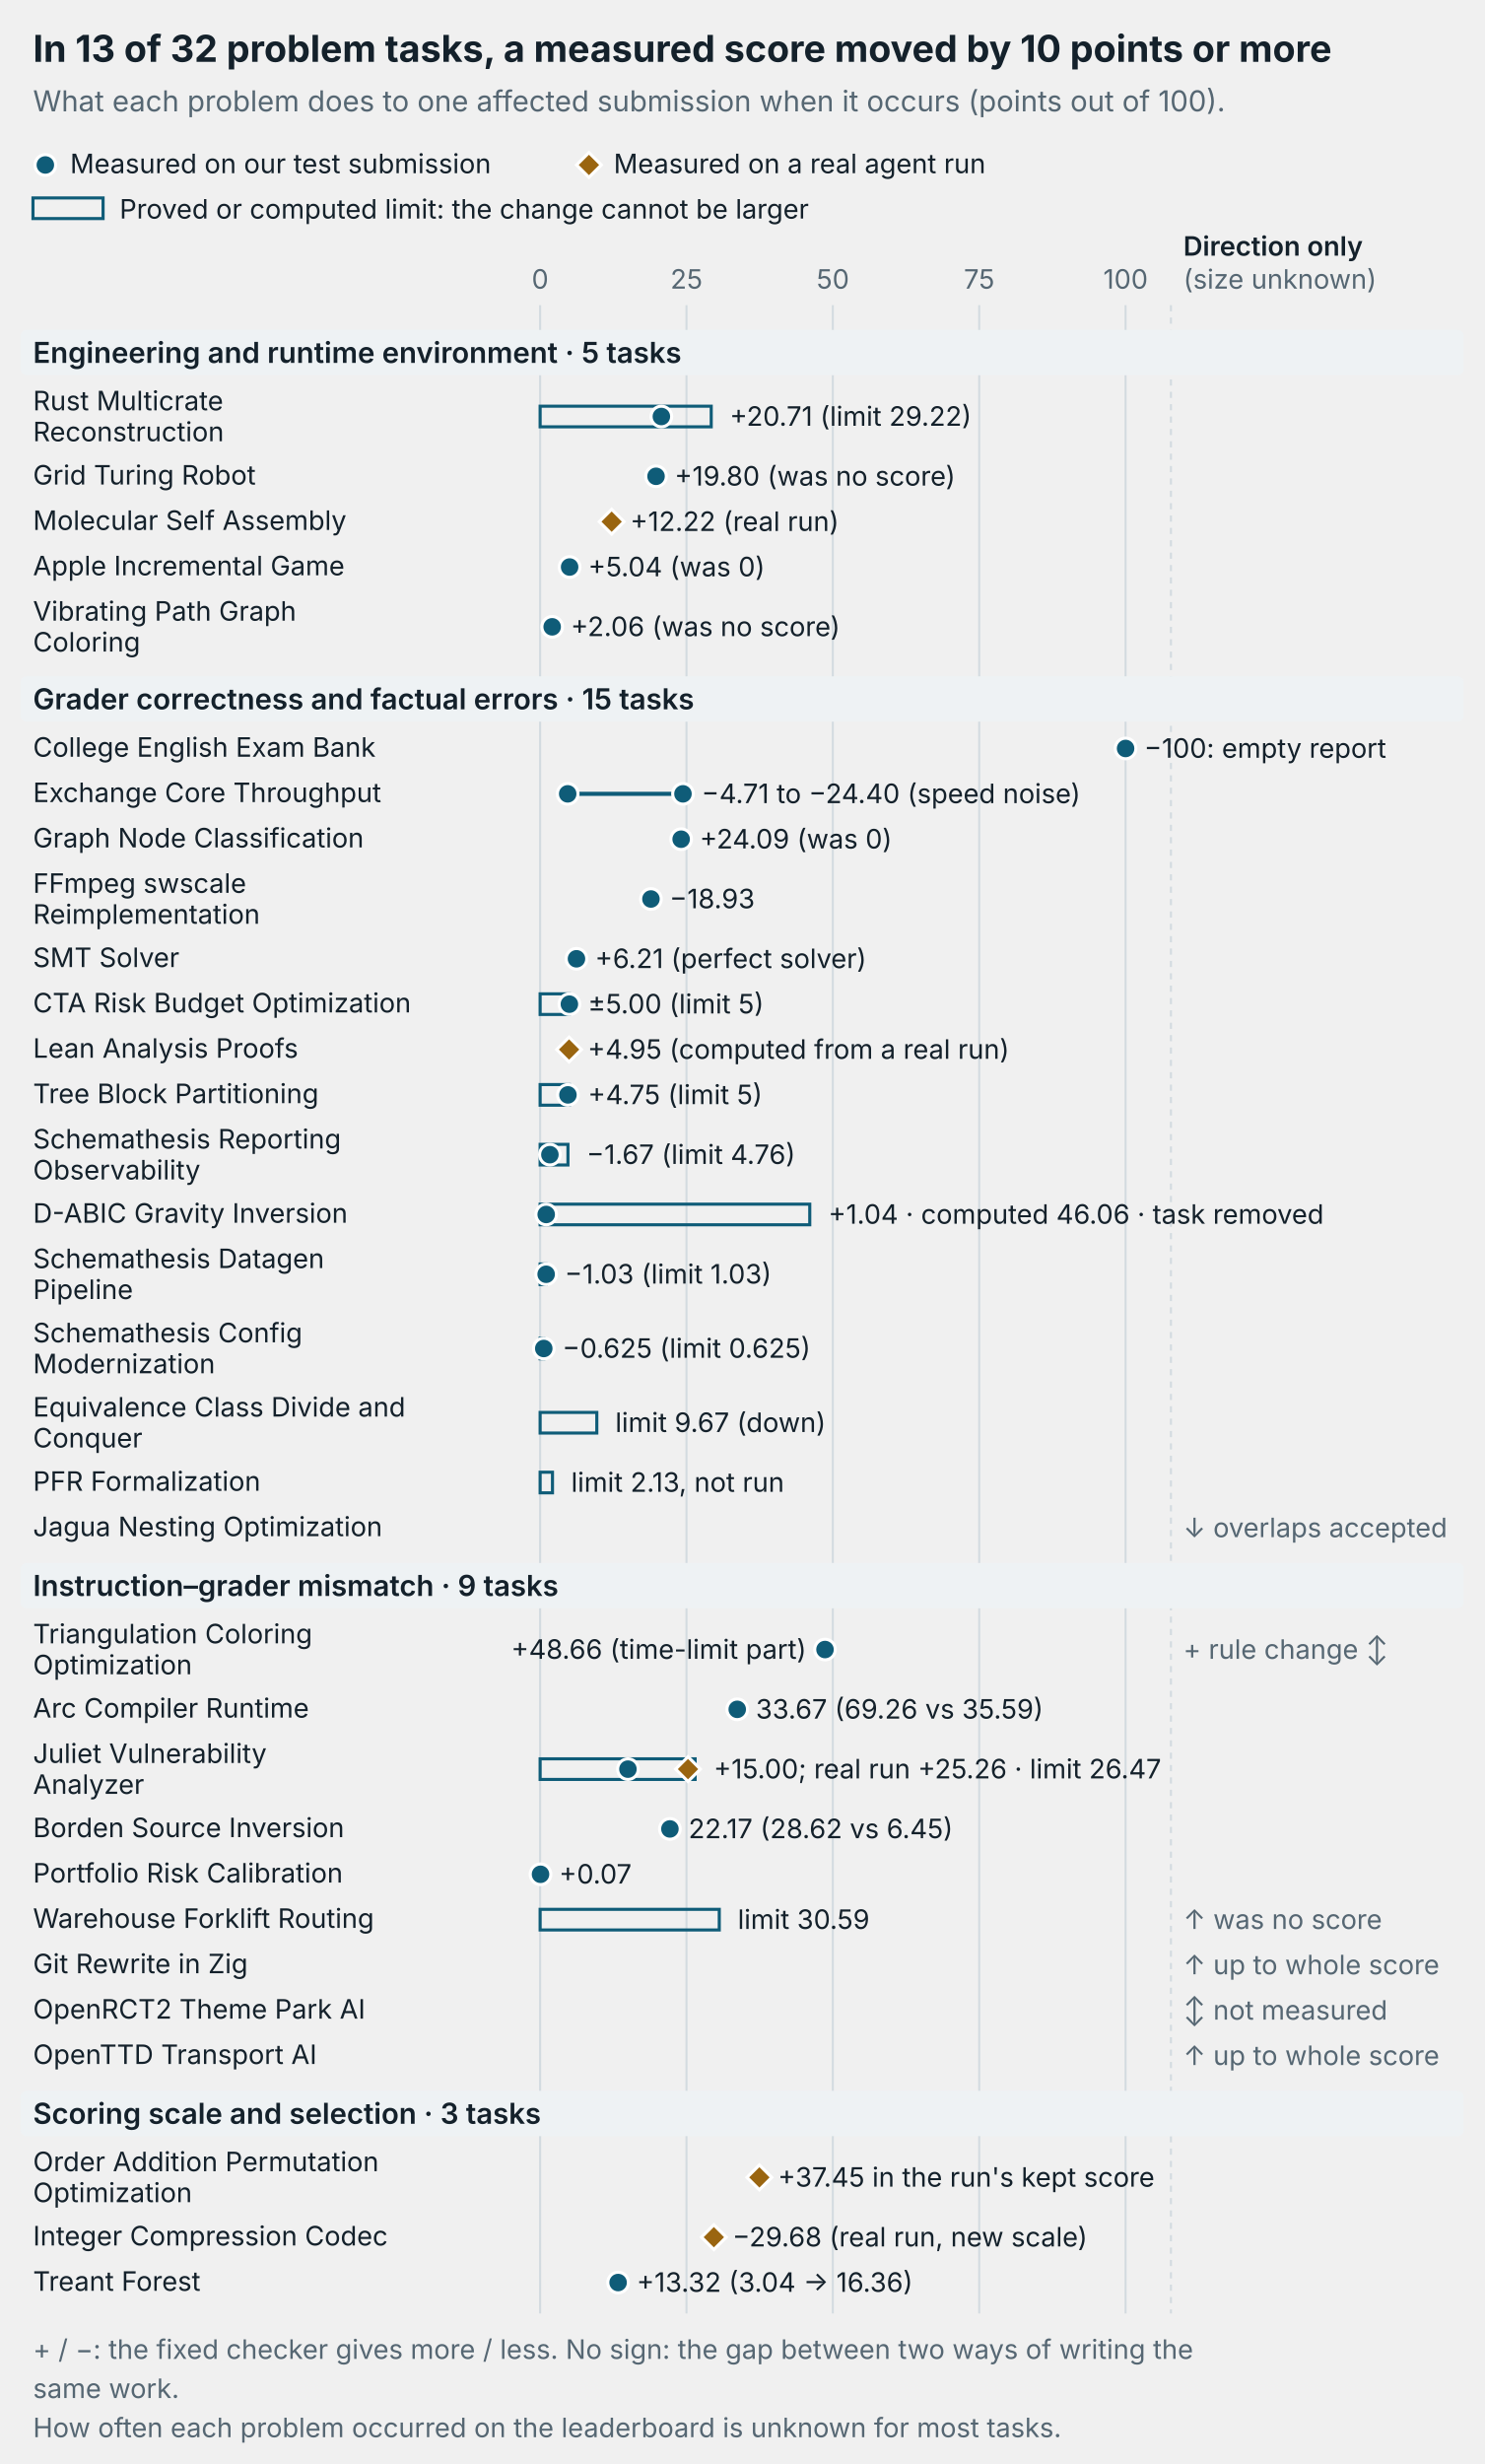
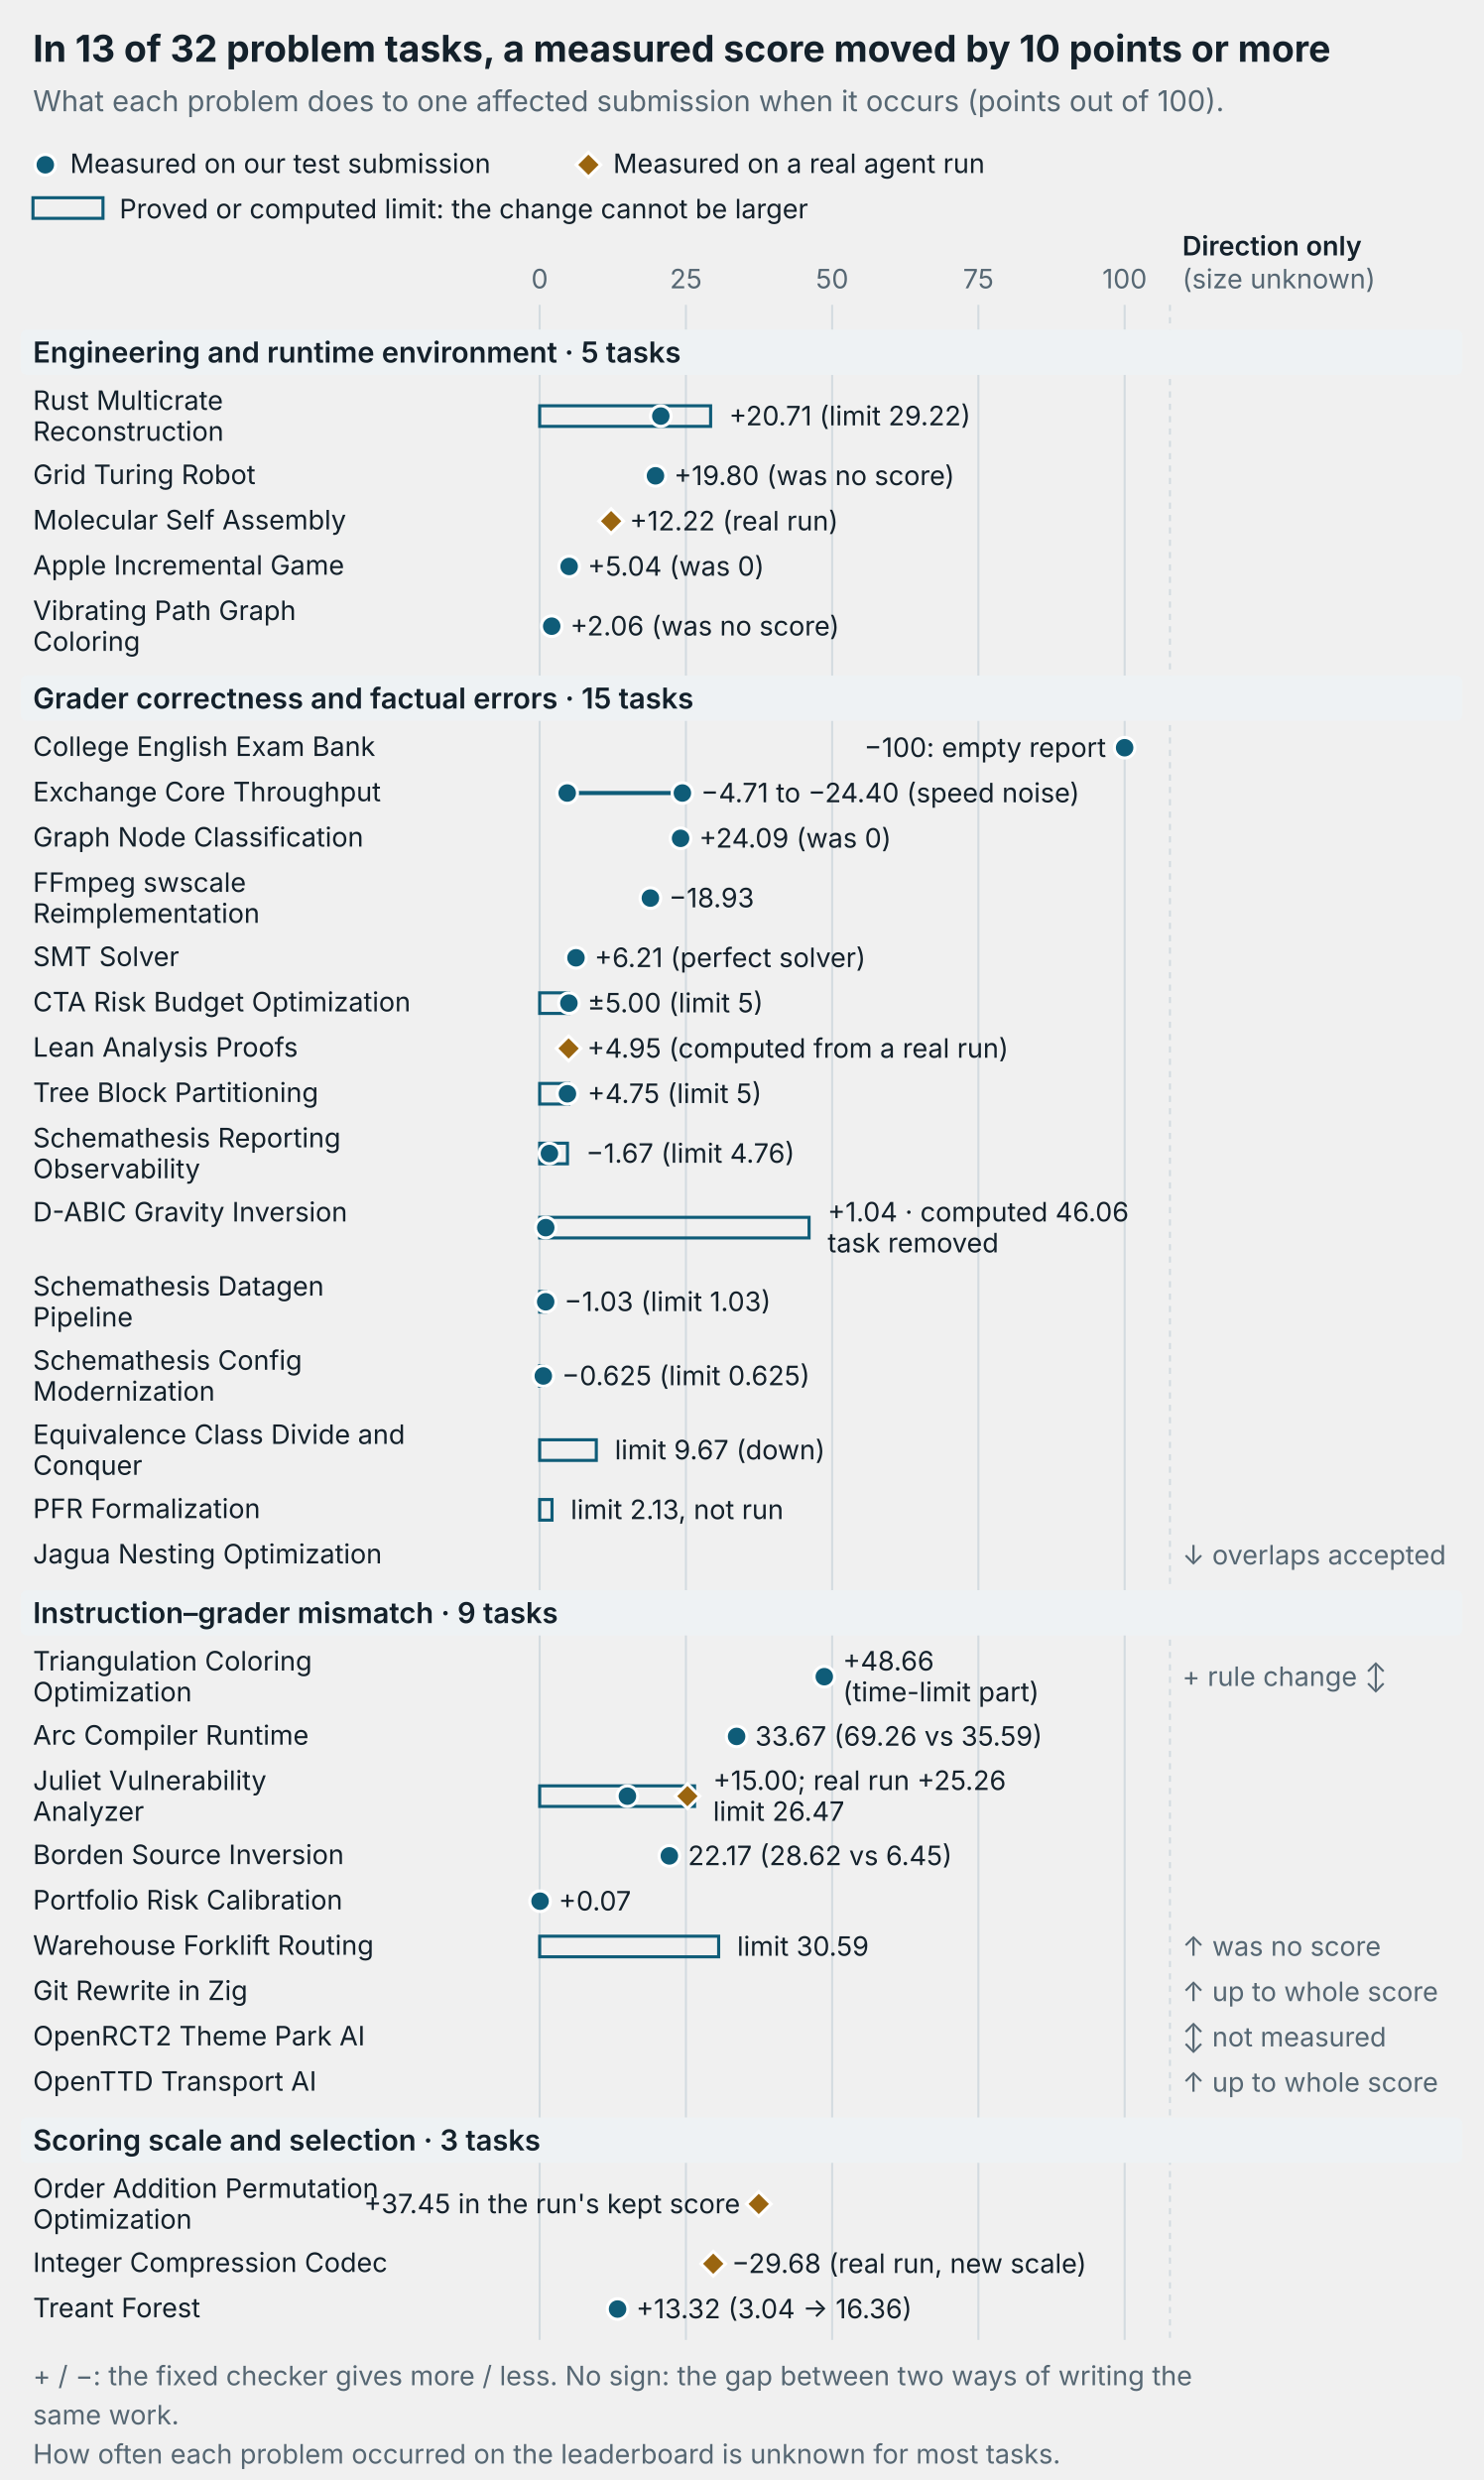
- <svg xmlns="http://www.w3.org/2000/svg" viewBox="0 0 720 1195" role="img">
+ <svg xmlns="http://www.w3.org/2000/svg" viewBox="0 0 720 1204" role="img">
  <style>
  .ink{fill:#14212b} .muted{fill:#566773} .rule{stroke:#d3dbe0} .bg{fill:#ffffff}
  .good{fill:#2c7a57} .bad{fill:#ad3528} .warn{fill:#9a6510} .acc{fill:#0f5c78}
  .accS{stroke:#0f5c78} .inkS{stroke:#14212b} .warnS{stroke:#9a6510} .mutedS{stroke:#566773}
  .accBg{fill:#e3eff4} .ioRing{stroke:#ffffff} .ioBand{fill:#eef2f4}
  text{font-family:"IBM Plex Sans",system-ui,-apple-system,"Segoe UI",sans-serif}
  @media (prefers-color-scheme: dark){
    .ink{fill:#e2e9ed} .muted{fill:#95a6b1} .rule{stroke:#2a3843} .bg{fill:#152029}
    .good{fill:#6cc79a} .bad{fill:#f08a7c} .warn{fill:#e0a64a} .acc{fill:#6cb6d3}
    .accS{stroke:#6cb6d3} .inkS{stroke:#e2e9ed} .warnS{stroke:#e0a64a} .mutedS{stroke:#95a6b1}
    .accBg{fill:#16303c} .ioRing{stroke:#152029} .ioBand{fill:#1c2a34}
  }
</style>
  <text x="16" y="30" class="ink" font-size="18" text-anchor="start" font-weight="700">In 13 of 32 problem tasks, a measured score moved by 10 points or more</text>
  <text x="16" y="54" class="muted" font-size="14" text-anchor="start" font-weight="400">What each problem does to one affected submission when it occurs (points out of 100).</text>
  <circle cx="22" cy="80" r="5" class="acc ioRing" stroke-width="1.5" />
  <text x="34" y="84" class="ink" font-size="13" text-anchor="start" font-weight="400">Measured on our test submission</text>
  <path d="M285.68 74L291.68 80L285.68 86L279.68 80Z" class="warn ioRing" stroke-width="1.5" />
  <text x="297.68" y="84" class="ink" font-size="13" text-anchor="start" font-weight="400">Measured on a real agent run</text>
  <rect x="16" y="96" width="34" height="10" fill="none" class="accS" stroke-width="1.5" />
  <text x="58" y="106" class="ink" font-size="13" text-anchor="start" font-weight="400">Proved or computed limit: the change cannot be larger</text>
  <text x="574" y="124" class="ink" font-size="13" text-anchor="start" font-weight="600">Direction only</text>
  <text x="574" y="140" class="muted" font-size="13" text-anchor="start" font-weight="400">(size unknown)</text>
  <text x="262" y="140" class="muted" font-size="13" text-anchor="middle" font-weight="400">0</text>
  <text x="333" y="140" class="muted" font-size="13" text-anchor="middle" font-weight="400">25</text>
  <text x="404" y="140" class="muted" font-size="13" text-anchor="middle" font-weight="400">50</text>
  <text x="475" y="140" class="muted" font-size="13" text-anchor="middle" font-weight="400">75</text>
  <text x="546" y="140" class="muted" font-size="13" text-anchor="middle" font-weight="400">100</text>
-   <line x1="262.0" y1="148" x2="262.0" y2="1122" class="rule" stroke-width="1" />
-   <line x1="333.0" y1="148" x2="333.0" y2="1122" class="rule" stroke-width="1" />
-   <line x1="404.0" y1="148" x2="404.0" y2="1122" class="rule" stroke-width="1" />
-   <line x1="475.0" y1="148" x2="475.0" y2="1122" class="rule" stroke-width="1" />
-   <line x1="546.0" y1="148" x2="546.0" y2="1122" class="rule" stroke-width="1" />
-   <line x1="568" y1="148" x2="568" y2="1122" class="rule" stroke-width="1" stroke-dasharray="3 3" />
+   <line x1="262.0" y1="148" x2="262.0" y2="1136" class="rule" stroke-width="1" />
+   <line x1="333.0" y1="148" x2="333.0" y2="1136" class="rule" stroke-width="1" />
+   <line x1="404.0" y1="148" x2="404.0" y2="1136" class="rule" stroke-width="1" />
+   <line x1="475.0" y1="148" x2="475.0" y2="1136" class="rule" stroke-width="1" />
+   <line x1="546.0" y1="148" x2="546.0" y2="1136" class="rule" stroke-width="1" />
+   <line x1="568" y1="148" x2="568" y2="1136" class="rule" stroke-width="1" stroke-dasharray="3 3" />
  <rect x="10" y="160" width="700" height="22" rx="3" class="ioBand" />
  <text x="16" y="176" class="ink" font-size="14" text-anchor="start" font-weight="600">Engineering and runtime environment · 5 tasks</text>
  <text x="16" y="199" class="ink" font-size="13" text-anchor="start" font-weight="400">Rust Multicrate</text>
  <text x="16" y="214" class="ink" font-size="13" text-anchor="start" font-weight="400">Reconstruction</text>
  <rect x="262" y="197" width="83.0" height="10" fill="none" class="accS" stroke-width="1.5" />
  <circle cx="320.816" cy="202" r="5" class="acc ioRing" stroke-width="1.5" />
  <text x="353.985" y="206.5" class="ink" font-size="13" text-anchor="start" font-weight="400">+20.71 (limit 29.22)</text>
  <text x="16" y="235" class="ink" font-size="13" text-anchor="start" font-weight="400">Grid Turing Robot</text>
  <circle cx="318.232" cy="231" r="5" class="acc ioRing" stroke-width="1.5" />
  <text x="327.232" y="235.5" class="ink" font-size="13" text-anchor="start" font-weight="400">+19.80 (was no score)</text>
  <text x="16" y="257" class="ink" font-size="13" text-anchor="start" font-weight="400">Molecular Self Assembly</text>
  <path d="M296.702 247L302.702 253L296.702 259L290.702 253Z" class="warn ioRing" stroke-width="1.5" />
  <text x="305.702" y="257.5" class="ink" font-size="13" text-anchor="start" font-weight="400">+12.22 (real run)</text>
  <text x="16" y="279" class="ink" font-size="13" text-anchor="start" font-weight="400">Apple Incremental Game</text>
  <circle cx="276.314" cy="275" r="5" class="acc ioRing" stroke-width="1.5" />
  <text x="285.314" y="279.5" class="ink" font-size="13" text-anchor="start" font-weight="400">+5.04 (was 0)</text>
  <text x="16" y="301" class="ink" font-size="13" text-anchor="start" font-weight="400">Vibrating Path Graph</text>
  <text x="16" y="316" class="ink" font-size="13" text-anchor="start" font-weight="400">Coloring</text>
  <circle cx="267.85" cy="304" r="5" class="acc ioRing" stroke-width="1.5" />
  <text x="276.85" y="308.5" class="ink" font-size="13" text-anchor="start" font-weight="400">+2.06 (was no score)</text>
  <rect x="10" y="328" width="700" height="22" rx="3" class="ioBand" />
  <text x="16" y="344" class="ink" font-size="14" text-anchor="start" font-weight="600">Grader correctness and factual errors · 15 tasks</text>
  <text x="16" y="367" class="ink" font-size="13" text-anchor="start" font-weight="400">College English Exam Bank</text>
  <circle cx="546" cy="363" r="5" class="acc ioRing" stroke-width="1.5" />
-   <text x="555" y="367.5" class="ink" font-size="13" text-anchor="start" font-weight="400">−100: empty report</text>
+   <text x="537" y="367.5" class="ink" font-size="13" text-anchor="end" font-weight="400">−100: empty report</text>
  <text x="16" y="389" class="ink" font-size="13" text-anchor="start" font-weight="400">Exchange Core Throughput</text>
  <line x1="275.4" y1="385" x2="331.3" y2="385" class="accS" stroke-width="2" />
  <circle cx="275.376" cy="385" r="5" class="acc ioRing" stroke-width="1.5" />
  <circle cx="331.296" cy="385" r="5" class="acc ioRing" stroke-width="1.5" />
  <text x="340.296" y="389.5" class="ink" font-size="13" text-anchor="start" font-weight="400">−4.71 to −24.40 (speed noise)</text>
  <text x="16" y="411" class="ink" font-size="13" text-anchor="start" font-weight="400">Graph Node Classification</text>
  <circle cx="330.413" cy="407" r="5" class="acc ioRing" stroke-width="1.5" />
  <text x="339.413" y="411.5" class="ink" font-size="13" text-anchor="start" font-weight="400">+24.09 (was 0)</text>
  <text x="16" y="433" class="ink" font-size="13" text-anchor="start" font-weight="400">FFmpeg swscale</text>
  <text x="16" y="448" class="ink" font-size="13" text-anchor="start" font-weight="400">Reimplementation</text>
  <circle cx="315.761" cy="436" r="5" class="acc ioRing" stroke-width="1.5" />
  <text x="324.761" y="440.5" class="ink" font-size="13" text-anchor="start" font-weight="400">−18.93</text>
  <text x="16" y="469" class="ink" font-size="13" text-anchor="start" font-weight="400">SMT Solver</text>
  <circle cx="279.636" cy="465" r="5" class="acc ioRing" stroke-width="1.5" />
  <text x="288.636" y="469.5" class="ink" font-size="13" text-anchor="start" font-weight="400">+6.21 (perfect solver)</text>
  <text x="16" y="491" class="ink" font-size="13" text-anchor="start" font-weight="400">CTA Risk Budget Optimization</text>
  <rect x="262" y="482" width="14.2" height="10" fill="none" class="accS" stroke-width="1.5" />
  <circle cx="276.2" cy="487" r="5" class="acc ioRing" stroke-width="1.5" />
  <text x="285.2" y="491.5" class="ink" font-size="13" text-anchor="start" font-weight="400">±5.00 (limit 5)</text>
  <text x="16" y="513" class="ink" font-size="13" text-anchor="start" font-weight="400">Lean Analysis Proofs</text>
  <path d="M276.047 503L282.047 509L276.047 515L270.047 509Z" class="warn ioRing" stroke-width="1.5" />
  <text x="285.047" y="513.5" class="ink" font-size="13" text-anchor="start" font-weight="400">+4.95 (computed from a real run)</text>
  <text x="16" y="535" class="ink" font-size="13" text-anchor="start" font-weight="400">Tree Block Partitioning</text>
  <rect x="262" y="526" width="14.2" height="10" fill="none" class="accS" stroke-width="1.5" />
  <circle cx="275.49" cy="531" r="5" class="acc ioRing" stroke-width="1.5" />
  <text x="285.2" y="535.5" class="ink" font-size="13" text-anchor="start" font-weight="400">+4.75 (limit 5)</text>
  <text x="16" y="557" class="ink" font-size="13" text-anchor="start" font-weight="400">Schemathesis Reporting</text>
  <text x="16" y="572" class="ink" font-size="13" text-anchor="start" font-weight="400">Observability</text>
  <rect x="262" y="555" width="13.5" height="10" fill="none" class="accS" stroke-width="1.5" />
  <circle cx="266.743" cy="560" r="5" class="acc ioRing" stroke-width="1.5" />
  <text x="284.518" y="564.5" class="ink" font-size="13" text-anchor="start" font-weight="400">−1.67 (limit 4.76)</text>
  <text x="16" y="593" class="ink" font-size="13" text-anchor="start" font-weight="400">D-ABIC Gravity Inversion</text>
-   <rect x="262" y="584" width="130.8" height="10" fill="none" class="accS" stroke-width="1.5" />
-   <circle cx="264.954" cy="589" r="5" class="acc ioRing" stroke-width="1.5" />
-   <text x="401.81" y="593.5" class="ink" font-size="13" text-anchor="start" font-weight="400">+1.04 · computed 46.06 · task removed</text>
-   <text x="16" y="615" class="ink" font-size="13" text-anchor="start" font-weight="400">Schemathesis Datagen</text>
-   <text x="16" y="630" class="ink" font-size="13" text-anchor="start" font-weight="400">Pipeline</text>
-   <rect x="262" y="613" width="2.9" height="10" fill="none" class="accS" stroke-width="1.5" />
-   <circle cx="264.925" cy="618" r="5" class="acc ioRing" stroke-width="1.5" />
-   <text x="273.925" y="622.5" class="ink" font-size="13" text-anchor="start" font-weight="400">−1.03 (limit 1.03)</text>
-   <text x="16" y="651" class="ink" font-size="13" text-anchor="start" font-weight="400">Schemathesis Config</text>
-   <text x="16" y="666" class="ink" font-size="13" text-anchor="start" font-weight="400">Modernization</text>
-   <rect x="262" y="649" width="1.8" height="10" fill="none" class="accS" stroke-width="1.5" />
-   <circle cx="263.775" cy="654" r="5" class="acc ioRing" stroke-width="1.5" />
-   <text x="272.775" y="658.5" class="ink" font-size="13" text-anchor="start" font-weight="400">−0.625 (limit 0.625)</text>
-   <text x="16" y="687" class="ink" font-size="13" text-anchor="start" font-weight="400">Equivalence Class Divide and</text>
-   <text x="16" y="702" class="ink" font-size="13" text-anchor="start" font-weight="400">Conquer</text>
-   <rect x="262" y="685" width="27.5" height="10" fill="none" class="accS" stroke-width="1.5" />
-   <text x="298.463" y="694.5" class="ink" font-size="13" text-anchor="start" font-weight="400">limit 9.67 (down)</text>
-   <text x="16" y="723" class="ink" font-size="13" text-anchor="start" font-weight="400">PFR Formalization</text>
-   <rect x="262" y="714" width="6.0" height="10" fill="none" class="accS" stroke-width="1.5" />
-   <text x="277.049" y="723.5" class="ink" font-size="13" text-anchor="start" font-weight="400">limit 2.13, not run</text>
-   <text x="16" y="745" class="ink" font-size="13" text-anchor="start" font-weight="400">Jagua Nesting Optimization</text>
-   <text x="574" y="745.5" class="muted" font-size="13" text-anchor="start" font-weight="400">↓ overlaps accepted</text>
-   <rect x="10" y="758" width="700" height="22" rx="3" class="ioBand" />
-   <text x="16" y="774" class="ink" font-size="14" text-anchor="start" font-weight="600">Instruction–grader mismatch · 9 tasks</text>
-   <text x="16" y="797" class="ink" font-size="13" text-anchor="start" font-weight="400">Triangulation Coloring</text>
-   <text x="16" y="812" class="ink" font-size="13" text-anchor="start" font-weight="400">Optimization</text>
-   <circle cx="400.194" cy="800" r="5" class="acc ioRing" stroke-width="1.5" />
-   <text x="391.194" y="804.5" class="ink" font-size="13" text-anchor="end" font-weight="400">+48.66 (time-limit part)</text>
-   <text x="574" y="804.5" class="muted" font-size="13" text-anchor="start" font-weight="400">+ rule change ↕</text>
-   <text x="16" y="833" class="ink" font-size="13" text-anchor="start" font-weight="400">Arc Compiler Runtime</text>
-   <circle cx="357.623" cy="829" r="5" class="acc ioRing" stroke-width="1.5" />
-   <text x="366.623" y="833.5" class="ink" font-size="13" text-anchor="start" font-weight="400">33.67 (69.26 vs 35.59)</text>
-   <text x="16" y="855" class="ink" font-size="13" text-anchor="start" font-weight="400">Juliet Vulnerability</text>
-   <text x="16" y="870" class="ink" font-size="13" text-anchor="start" font-weight="400">Analyzer</text>
-   <rect x="262" y="853" width="75.2" height="10" fill="none" class="accS" stroke-width="1.5" />
-   <circle cx="304.6" cy="858" r="5" class="acc ioRing" stroke-width="1.5" />
-   <path d="M333.738 852L339.738 858L333.738 864L327.738 858Z" class="warn ioRing" stroke-width="1.5" />
-   <text x="346.186" y="862.5" class="ink" font-size="13" text-anchor="start" font-weight="400">+15.00; real run +25.26 · limit 26.47</text>
-   <text x="16" y="891" class="ink" font-size="13" text-anchor="start" font-weight="400">Borden Source Inversion</text>
-   <circle cx="324.963" cy="887" r="5" class="acc ioRing" stroke-width="1.5" />
-   <text x="333.963" y="891.5" class="ink" font-size="13" text-anchor="start" font-weight="400">22.17 (28.62 vs 6.45)</text>
-   <text x="16" y="913" class="ink" font-size="13" text-anchor="start" font-weight="400">Portfolio Risk Calibration</text>
-   <circle cx="262.199" cy="909" r="5" class="acc ioRing" stroke-width="1.5" />
-   <text x="271.199" y="913.5" class="ink" font-size="13" text-anchor="start" font-weight="400">+0.07</text>
-   <text x="16" y="935" class="ink" font-size="13" text-anchor="start" font-weight="400">Warehouse Forklift Routing</text>
-   <rect x="262" y="926" width="86.9" height="10" fill="none" class="accS" stroke-width="1.5" />
-   <text x="357.864" y="935.5" class="ink" font-size="13" text-anchor="start" font-weight="400">limit 30.59</text>
-   <text x="574" y="935.5" class="muted" font-size="13" text-anchor="start" font-weight="400">↑ was no score</text>
-   <text x="16" y="957" class="ink" font-size="13" text-anchor="start" font-weight="400">Git Rewrite in Zig</text>
-   <text x="574" y="957.5" class="muted" font-size="13" text-anchor="start" font-weight="400">↑ up to whole score</text>
-   <text x="16" y="979" class="ink" font-size="13" text-anchor="start" font-weight="400">OpenRCT2 Theme Park AI</text>
-   <text x="574" y="979.5" class="muted" font-size="13" text-anchor="start" font-weight="400">↕ not measured</text>
-   <text x="16" y="1001" class="ink" font-size="13" text-anchor="start" font-weight="400">OpenTTD Transport AI</text>
-   <text x="574" y="1001.5" class="muted" font-size="13" text-anchor="start" font-weight="400">↑ up to whole score</text>
-   <rect x="10" y="1014" width="700" height="22" rx="3" class="ioBand" />
-   <text x="16" y="1030" class="ink" font-size="14" text-anchor="start" font-weight="600">Scoring scale and selection · 3 tasks</text>
-   <text x="16" y="1053" class="ink" font-size="13" text-anchor="start" font-weight="400">Order Addition Permutation</text>
-   <text x="16" y="1068" class="ink" font-size="13" text-anchor="start" font-weight="400">Optimization</text>
-   <path d="M368.361 1050L374.361 1056L368.361 1062L362.361 1056Z" class="warn ioRing" stroke-width="1.5" />
-   <text x="377.361" y="1060.5" class="ink" font-size="13" text-anchor="start" font-weight="400">+37.45 in the run's kept score</text>
-   <text x="16" y="1089" class="ink" font-size="13" text-anchor="start" font-weight="400">Integer Compression Codec</text>
-   <path d="M346.278 1079L352.278 1085L346.278 1091L340.278 1085Z" class="warn ioRing" stroke-width="1.5" />
-   <text x="355.278" y="1089.5" class="ink" font-size="13" text-anchor="start" font-weight="400">−29.68 (real run, new scale)</text>
-   <text x="16" y="1111" class="ink" font-size="13" text-anchor="start" font-weight="400">Treant Forest</text>
-   <circle cx="299.829" cy="1107" r="5" class="acc ioRing" stroke-width="1.5" />
-   <text x="308.829" y="1111.5" class="ink" font-size="13" text-anchor="start" font-weight="400">+13.32 (3.04 → 16.36)</text>
-   <text x="16" y="1144" class="muted" font-size="13" text-anchor="start" font-weight="400">+ / −: the fixed checker gives more / less. No sign: the gap between two ways of writing the</text>
-   <text x="16" y="1163" class="muted" font-size="13" text-anchor="start" font-weight="400">same work.</text>
-   <text x="16" y="1182" class="muted" font-size="13" text-anchor="start" font-weight="400">How often each problem occurred on the leaderboard is unknown for most tasks.</text>
+   <rect x="262" y="591" width="130.8" height="10" fill="none" class="accS" stroke-width="1.5" />
+   <circle cx="264.954" cy="596" r="5" class="acc ioRing" stroke-width="1.5" />
+   <text x="401.81" y="593" class="ink" font-size="13" text-anchor="start" font-weight="400">+1.04 · computed 46.06</text>
+   <text x="401.81" y="608" class="ink" font-size="13" text-anchor="start" font-weight="400">task removed</text>
+   <text x="16" y="629" class="ink" font-size="13" text-anchor="start" font-weight="400">Schemathesis Datagen</text>
+   <text x="16" y="644" class="ink" font-size="13" text-anchor="start" font-weight="400">Pipeline</text>
+   <rect x="262" y="627" width="2.9" height="10" fill="none" class="accS" stroke-width="1.5" />
+   <circle cx="264.925" cy="632" r="5" class="acc ioRing" stroke-width="1.5" />
+   <text x="273.925" y="636.5" class="ink" font-size="13" text-anchor="start" font-weight="400">−1.03 (limit 1.03)</text>
+   <text x="16" y="665" class="ink" font-size="13" text-anchor="start" font-weight="400">Schemathesis Config</text>
+   <text x="16" y="680" class="ink" font-size="13" text-anchor="start" font-weight="400">Modernization</text>
+   <rect x="262" y="663" width="1.8" height="10" fill="none" class="accS" stroke-width="1.5" />
+   <circle cx="263.775" cy="668" r="5" class="acc ioRing" stroke-width="1.5" />
+   <text x="272.775" y="672.5" class="ink" font-size="13" text-anchor="start" font-weight="400">−0.625 (limit 0.625)</text>
+   <text x="16" y="701" class="ink" font-size="13" text-anchor="start" font-weight="400">Equivalence Class Divide and</text>
+   <text x="16" y="716" class="ink" font-size="13" text-anchor="start" font-weight="400">Conquer</text>
+   <rect x="262" y="699" width="27.5" height="10" fill="none" class="accS" stroke-width="1.5" />
+   <text x="298.463" y="708.5" class="ink" font-size="13" text-anchor="start" font-weight="400">limit 9.67 (down)</text>
+   <text x="16" y="737" class="ink" font-size="13" text-anchor="start" font-weight="400">PFR Formalization</text>
+   <rect x="262" y="728" width="6.0" height="10" fill="none" class="accS" stroke-width="1.5" />
+   <text x="277.049" y="737.5" class="ink" font-size="13" text-anchor="start" font-weight="400">limit 2.13, not run</text>
+   <text x="16" y="759" class="ink" font-size="13" text-anchor="start" font-weight="400">Jagua Nesting Optimization</text>
+   <text x="574" y="759.5" class="muted" font-size="13" text-anchor="start" font-weight="400">↓ overlaps accepted</text>
+   <rect x="10" y="772" width="700" height="22" rx="3" class="ioBand" />
+   <text x="16" y="788" class="ink" font-size="14" text-anchor="start" font-weight="600">Instruction–grader mismatch · 9 tasks</text>
+   <text x="16" y="811" class="ink" font-size="13" text-anchor="start" font-weight="400">Triangulation Coloring</text>
+   <text x="16" y="826" class="ink" font-size="13" text-anchor="start" font-weight="400">Optimization</text>
+   <circle cx="400.194" cy="814" r="5" class="acc ioRing" stroke-width="1.5" />
+   <text x="409.194" y="811" class="ink" font-size="13" text-anchor="start" font-weight="400">+48.66</text>
+   <text x="409.194" y="826" class="ink" font-size="13" text-anchor="start" font-weight="400">(time-limit part)</text>
+   <text x="574" y="818.5" class="muted" font-size="13" text-anchor="start" font-weight="400">+ rule change ↕</text>
+   <text x="16" y="847" class="ink" font-size="13" text-anchor="start" font-weight="400">Arc Compiler Runtime</text>
+   <circle cx="357.623" cy="843" r="5" class="acc ioRing" stroke-width="1.5" />
+   <text x="366.623" y="847.5" class="ink" font-size="13" text-anchor="start" font-weight="400">33.67 (69.26 vs 35.59)</text>
+   <text x="16" y="869" class="ink" font-size="13" text-anchor="start" font-weight="400">Juliet Vulnerability</text>
+   <text x="16" y="884" class="ink" font-size="13" text-anchor="start" font-weight="400">Analyzer</text>
+   <rect x="262" y="867" width="75.2" height="10" fill="none" class="accS" stroke-width="1.5" />
+   <circle cx="304.6" cy="872" r="5" class="acc ioRing" stroke-width="1.5" />
+   <path d="M333.738 866L339.738 872L333.738 878L327.738 872Z" class="warn ioRing" stroke-width="1.5" />
+   <text x="346.186" y="869" class="ink" font-size="13" text-anchor="start" font-weight="400">+15.00; real run +25.26</text>
+   <text x="346.186" y="884" class="ink" font-size="13" text-anchor="start" font-weight="400">limit 26.47</text>
+   <text x="16" y="905" class="ink" font-size="13" text-anchor="start" font-weight="400">Borden Source Inversion</text>
+   <circle cx="324.963" cy="901" r="5" class="acc ioRing" stroke-width="1.5" />
+   <text x="333.963" y="905.5" class="ink" font-size="13" text-anchor="start" font-weight="400">22.17 (28.62 vs 6.45)</text>
+   <text x="16" y="927" class="ink" font-size="13" text-anchor="start" font-weight="400">Portfolio Risk Calibration</text>
+   <circle cx="262.199" cy="923" r="5" class="acc ioRing" stroke-width="1.5" />
+   <text x="271.199" y="927.5" class="ink" font-size="13" text-anchor="start" font-weight="400">+0.07</text>
+   <text x="16" y="949" class="ink" font-size="13" text-anchor="start" font-weight="400">Warehouse Forklift Routing</text>
+   <rect x="262" y="940" width="86.9" height="10" fill="none" class="accS" stroke-width="1.5" />
+   <text x="357.864" y="949.5" class="ink" font-size="13" text-anchor="start" font-weight="400">limit 30.59</text>
+   <text x="574" y="949.5" class="muted" font-size="13" text-anchor="start" font-weight="400">↑ was no score</text>
+   <text x="16" y="971" class="ink" font-size="13" text-anchor="start" font-weight="400">Git Rewrite in Zig</text>
+   <text x="574" y="971.5" class="muted" font-size="13" text-anchor="start" font-weight="400">↑ up to whole score</text>
+   <text x="16" y="993" class="ink" font-size="13" text-anchor="start" font-weight="400">OpenRCT2 Theme Park AI</text>
+   <text x="574" y="993.5" class="muted" font-size="13" text-anchor="start" font-weight="400">↕ not measured</text>
+   <text x="16" y="1015" class="ink" font-size="13" text-anchor="start" font-weight="400">OpenTTD Transport AI</text>
+   <text x="574" y="1015.5" class="muted" font-size="13" text-anchor="start" font-weight="400">↑ up to whole score</text>
+   <rect x="10" y="1028" width="700" height="22" rx="3" class="ioBand" />
+   <text x="16" y="1044" class="ink" font-size="14" text-anchor="start" font-weight="600">Scoring scale and selection · 3 tasks</text>
+   <text x="16" y="1067" class="ink" font-size="13" text-anchor="start" font-weight="400">Order Addition Permutation</text>
+   <text x="16" y="1082" class="ink" font-size="13" text-anchor="start" font-weight="400">Optimization</text>
+   <path d="M368.361 1064L374.361 1070L368.361 1076L362.361 1070Z" class="warn ioRing" stroke-width="1.5" />
+   <text x="359.361" y="1074.5" class="ink" font-size="13" text-anchor="end" font-weight="400">+37.45 in the run's kept score</text>
+   <text x="16" y="1103" class="ink" font-size="13" text-anchor="start" font-weight="400">Integer Compression Codec</text>
+   <path d="M346.278 1093L352.278 1099L346.278 1105L340.278 1099Z" class="warn ioRing" stroke-width="1.5" />
+   <text x="355.278" y="1103.5" class="ink" font-size="13" text-anchor="start" font-weight="400">−29.68 (real run, new scale)</text>
+   <text x="16" y="1125" class="ink" font-size="13" text-anchor="start" font-weight="400">Treant Forest</text>
+   <circle cx="299.829" cy="1121" r="5" class="acc ioRing" stroke-width="1.5" />
+   <text x="308.829" y="1125.5" class="ink" font-size="13" text-anchor="start" font-weight="400">+13.32 (3.04 → 16.36)</text>
+   <text x="16" y="1158" class="muted" font-size="13" text-anchor="start" font-weight="400">+ / −: the fixed checker gives more / less. No sign: the gap between two ways of writing the</text>
+   <text x="16" y="1177" class="muted" font-size="13" text-anchor="start" font-weight="400">same work.</text>
+   <text x="16" y="1196" class="muted" font-size="13" text-anchor="start" font-weight="400">How often each problem occurred on the leaderboard is unknown for most tasks.</text>
</svg>
